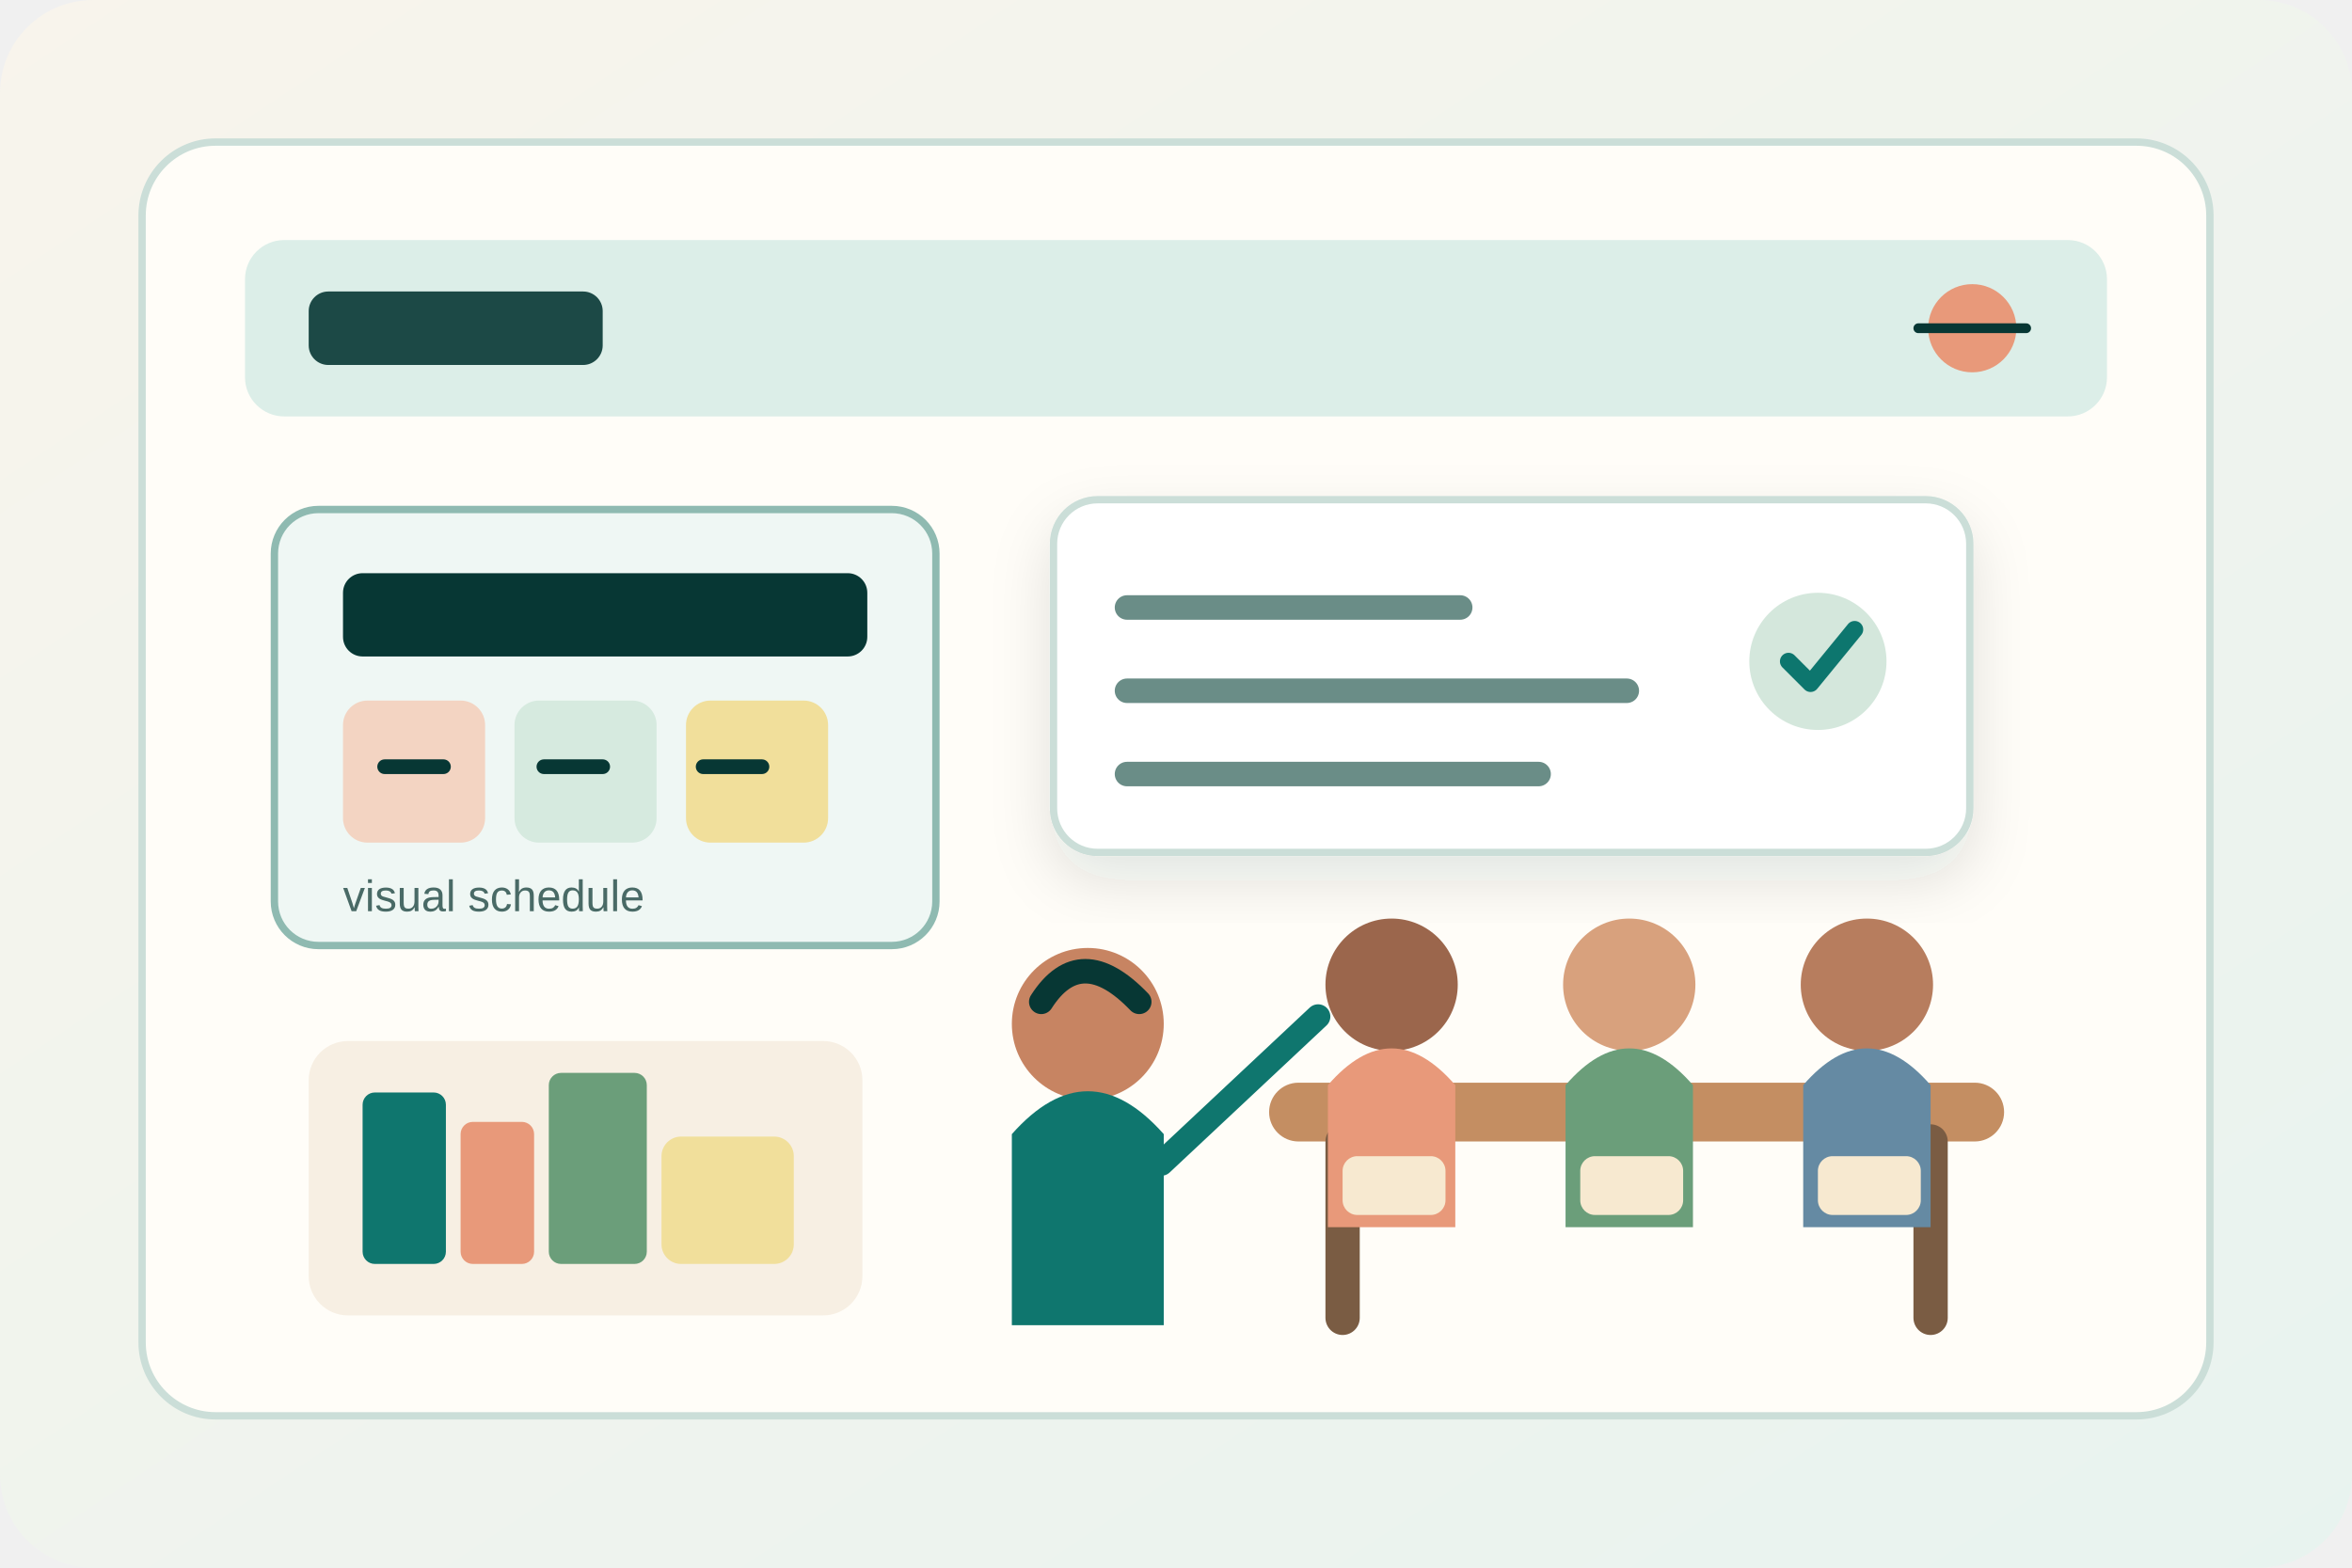
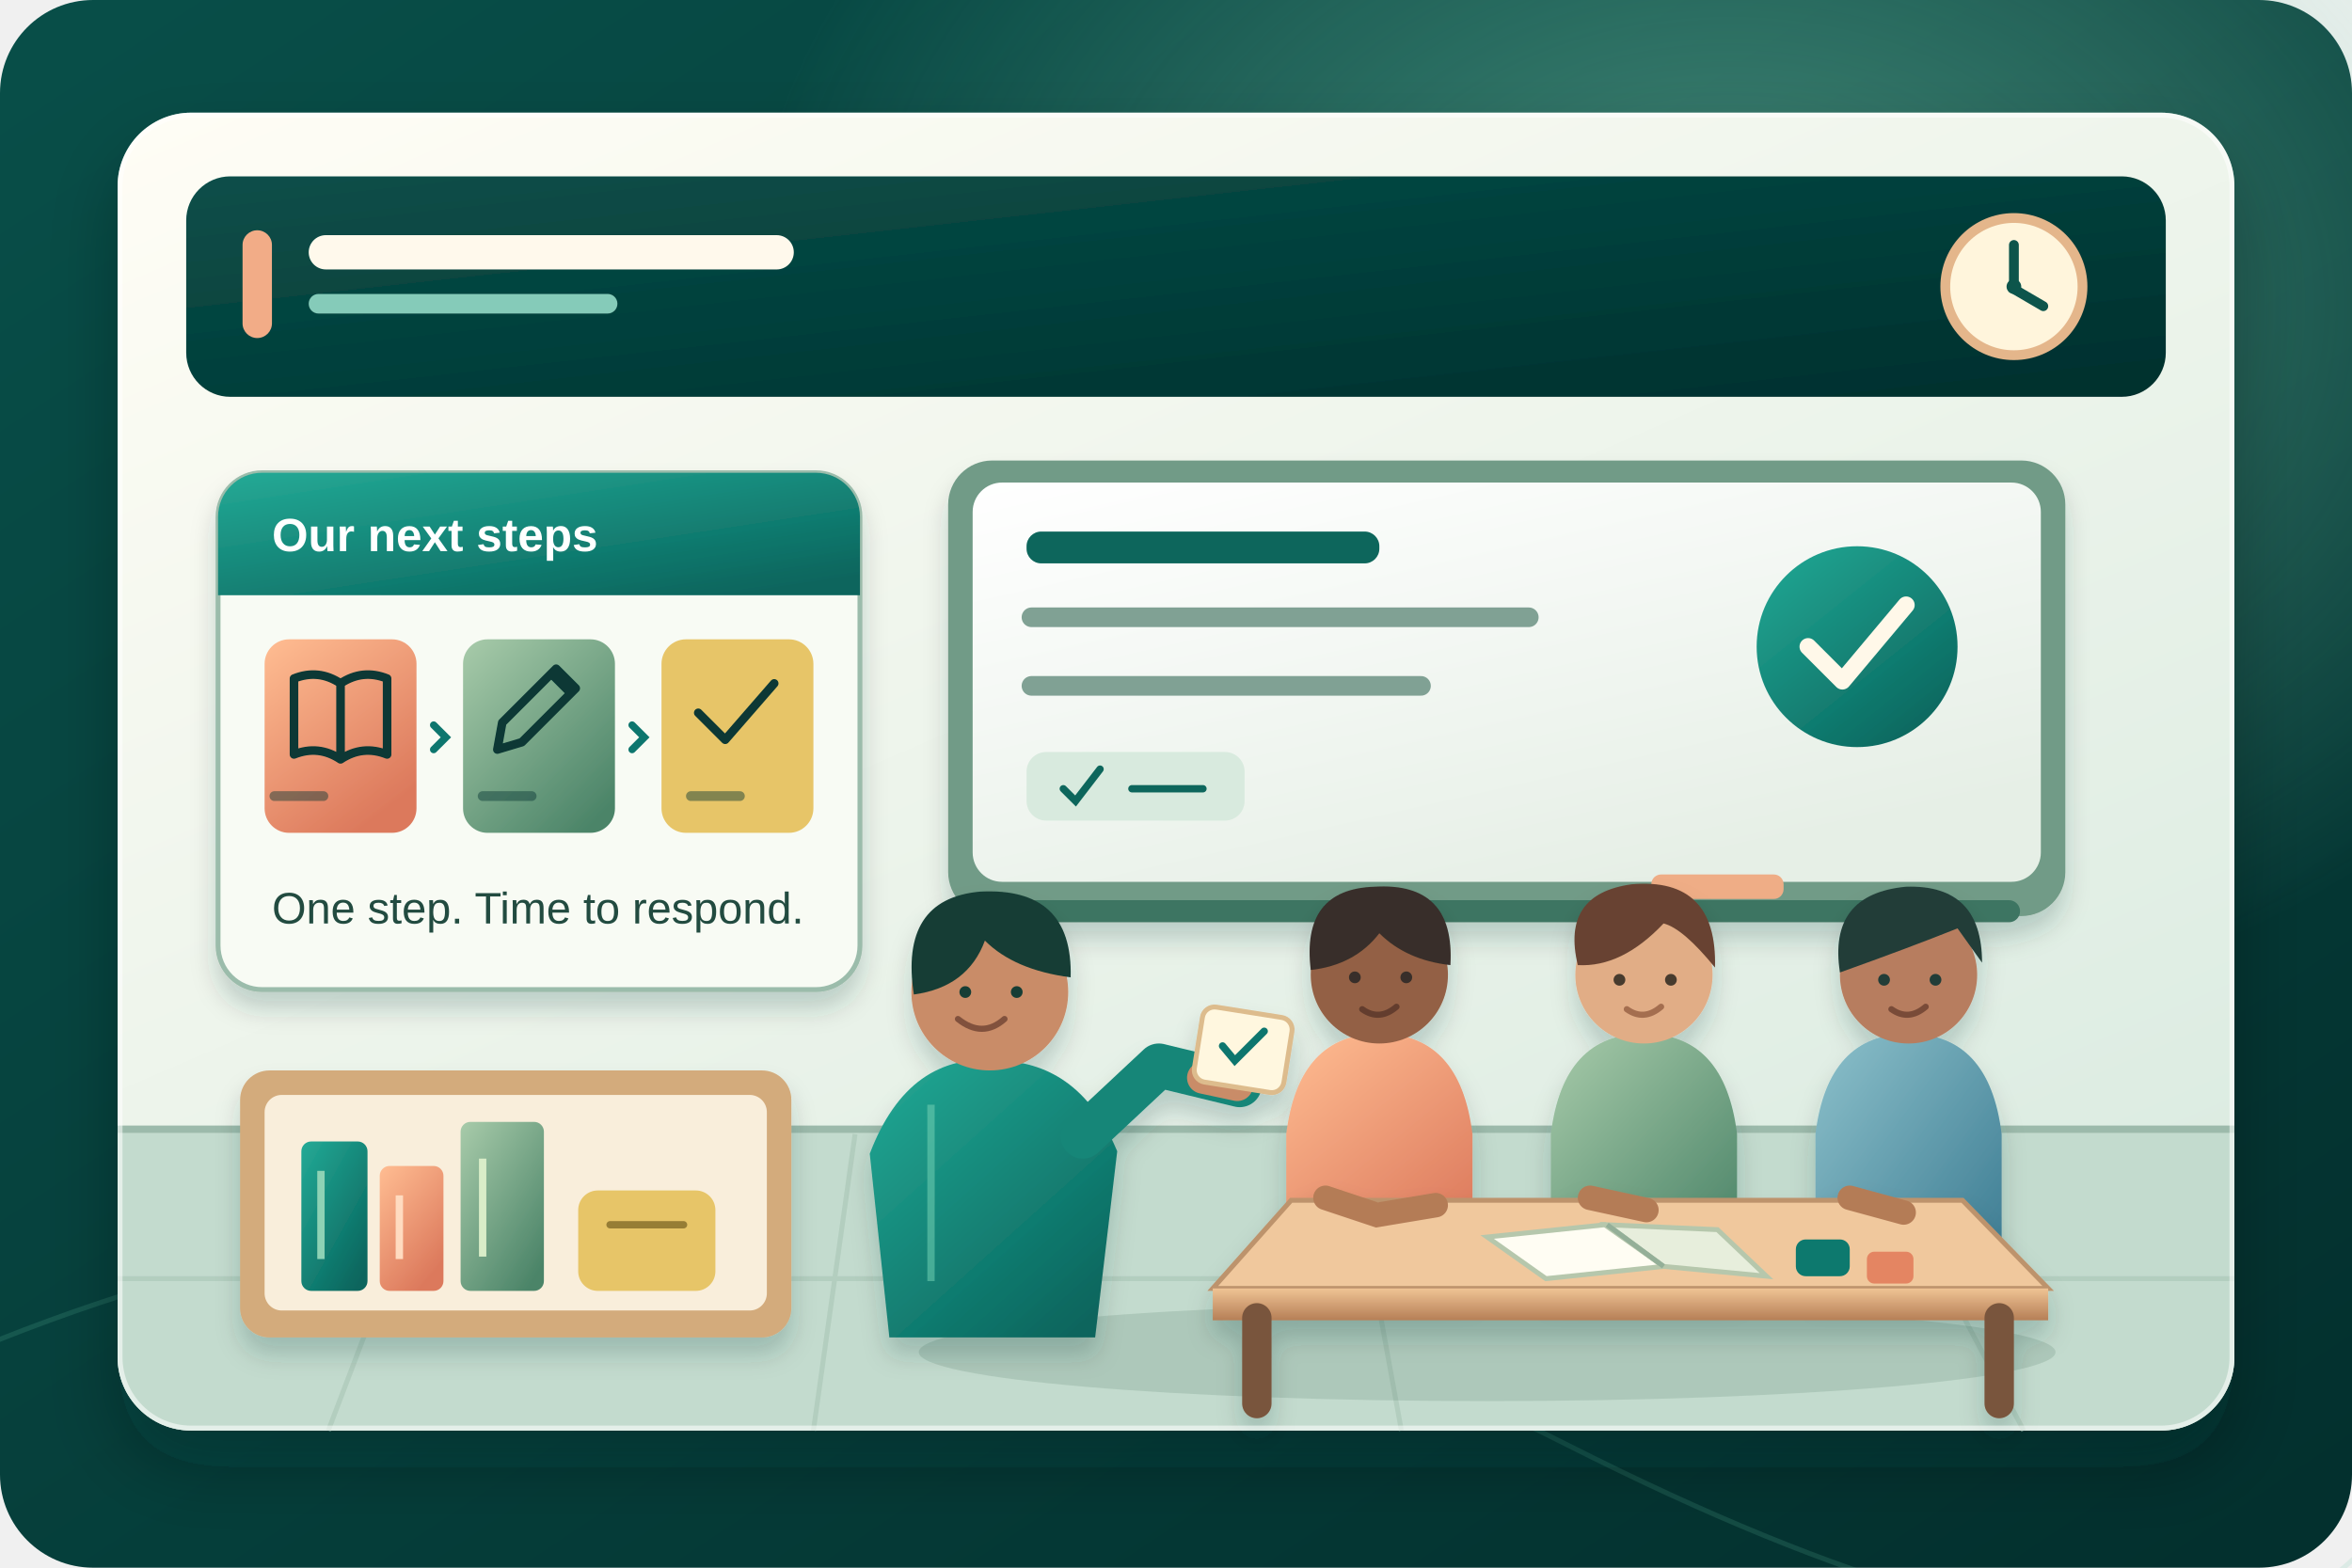
<svg xmlns="http://www.w3.org/2000/svg" viewBox="0 0 960 640" role="img" aria-labelledby="title desc">
  <defs>
-     <linearGradient id="bg" x1="0" y1="0" x2="1" y2="1">
-       <stop offset="0" stop-color="#f8f4ec" />
-       <stop offset="1" stop-color="#e8f3ef" />
+     <linearGradient id="back" x2="1" y2="1">
+       <stop stop-color="#084f49" />
+       <stop offset="1" stop-color="#032f2d" />
    </linearGradient>
-     <filter id="shadow" x="-20%" y="-20%" width="140%" height="140%">
-       <feDropShadow dx="0" dy="10" stdDeviation="12" flood-color="#073734" flood-opacity=".12" />
+     <linearGradient id="wall" x2=".7" y2="1">
+       <stop stop-color="#fffdf5" />
+       <stop offset="1" stop-color="#dcece2" />
+     </linearGradient>
+     <linearGradient id="teal" x2=".8" y2="1">
+       <stop stop-color="#24aa96" />
+       <stop offset="1" stop-color="#08655d" />
+     </linearGradient>
+     <linearGradient id="coral" x2=".6" y2="1">
+       <stop stop-color="#ffbd92" />
+       <stop offset="1" stop-color="#dc795c" />
+     </linearGradient>
+     <linearGradient id="sage" x2=".8" y2="1">
+       <stop stop-color="#a8cbaa" />
+       <stop offset="1" stop-color="#4b8468" />
+     </linearGradient>
+     <linearGradient id="blue" x2="1" y2="1">
+       <stop stop-color="#8dc1cb" />
+       <stop offset="1" stop-color="#397990" />
+     </linearGradient>
+     <linearGradient id="wood" x2="0" y2="1">
+       <stop stop-color="#efc394" />
+       <stop offset="1" stop-color="#b57f56" />
+     </linearGradient>
+     <linearGradient id="paper" x2=".6" y2="1">
+       <stop stop-color="#fff" />
+       <stop offset="1" stop-color="#e6efe6" />
+     </linearGradient>
+     <radialGradient id="light">
+       <stop stop-color="#88d7b8" stop-opacity=".48" />
+       <stop offset="1" stop-color="#88d7b8" stop-opacity="0" />
+     </radialGradient>
+     <filter id="roomShadow" x="-20%" y="-20%" width="150%" height="160%">
+       <feDropShadow dx="0" dy="15" stdDeviation="15" flood-color="#001c1a" flood-opacity=".28" />
+     </filter>
+     <filter id="lift" x="-25%" y="-25%" width="160%" height="170%">
+       <feDropShadow dx="0" dy="7" stdDeviation="5" flood-color="#073734" flood-opacity=".2" />
    </filter>
  </defs>
-   <rect width="960" height="640" rx="38" fill="url(#bg)" />
-   <rect x="58" y="58" width="844" height="520" rx="30" fill="#fffdf8" stroke="#cbded8" stroke-width="3" />
-   <rect x="100" y="98" width="760" height="72" rx="16" fill="#dceee8" />
-   <rect x="126" y="119" width="120" height="30" rx="8" fill="#073734" opacity=".9" />
-   <circle cx="805" cy="134" r="18" fill="#e8997a" />
-   <path d="M783 134h44" stroke="#073734" stroke-width="4" stroke-linecap="round" />
-   <rect x="112" y="208" width="270" height="178" rx="18" fill="#eff7f4" stroke="#8fbab1" stroke-width="3" />
-   <rect x="140" y="234" width="214" height="34" rx="8" fill="#073734" />
-   <rect x="140" y="286" width="58" height="58" rx="10" fill="#f3d4c2" />
-   <rect x="210" y="286" width="58" height="58" rx="10" fill="#d6eadf" />
-   <rect x="280" y="286" width="58" height="58" rx="10" fill="#f1df9b" />
-   <path d="M157 313h24m41 0h24m41 0h24" stroke="#073734" stroke-width="6" stroke-linecap="round" />
-   <text x="140" y="372" font-family="Arial, sans-serif" font-size="18" fill="#496a66">visual schedule</text>
-   <g filter="url(#shadow)">
-     <rect x="430" y="204" width="374" height="144" rx="18" fill="#fff" stroke="#cbded8" stroke-width="3" />
-     <path d="M460 248h136m-136 34h204m-204 34h168" stroke="#6a8d87" stroke-width="10" stroke-linecap="round" />
-     <circle cx="742" cy="270" r="28" fill="#d4e7dc" />
-     <path d="M730 270l9 9 18-22" fill="none" stroke="#0f766e" stroke-width="7" stroke-linecap="round" stroke-linejoin="round" />
+   <rect width="960" height="640" rx="38" fill="url(#back)" />
+   <ellipse cx="705" cy="125" rx="400" ry="300" fill="url(#light)" />
+   <path d="M-20 555Q300 418 640 590T1000 540" fill="none" stroke="#6bc9ad" stroke-opacity=".16" stroke-width="2" />
+   <g filter="url(#roomShadow)">
+     <rect x="48" y="46" width="864" height="538" rx="30" fill="url(#wall)" />
+     <path d="M48 461h864v93a30 30 0 0 1-30 30H78a30 30 0 0 1-30-30z" fill="#c3dbce" />
+     <path d="M48 461h864" stroke="#9cbaab" stroke-width="3" />
+     <path d="m180 463-46 121m215-121-17 121m218-121 22 121m190-121 64 121M48 522h864" stroke="#a9c5b5" stroke-width="2" opacity=".6" />
+     <rect x="76" y="72" width="808" height="90" rx="18" fill="url(#back)" />
+     <rect x="99" y="94" width="12" height="44" rx="6" fill="#f2ac87" />
+     <rect x="126" y="96" width="198" height="14" rx="7" fill="#fff9ec" />
+     <rect x="126" y="120" width="126" height="8" rx="4" fill="#85cbb9" />
+     <circle cx="822" cy="117" r="28" fill="#fff5dc" stroke="#e4b68b" stroke-width="4" />
+     <path d="M822 100v18l12 7" stroke="#0a544c" stroke-width="4" fill="none" stroke-linecap="round" />
+     <circle cx="822" cy="117" r="3" fill="#0a544c" />
  </g>
-   <g>
-     <circle cx="444" cy="418" r="31" fill="#c78462" />
-     <path d="M413 463q31-35 62 0v78h-62z" fill="#0f766e" />
-     <path d="M425 409q16-25 40 0" fill="none" stroke="#073734" stroke-width="10" stroke-linecap="round" />
-     <path d="M474 475l64-60" stroke="#0f766e" stroke-width="10" stroke-linecap="round" />
+   <g filter="url(#lift)">
+     <rect x="89" y="193" width="262" height="211" rx="18" fill="#f8fbf4" stroke="#9bbcab" stroke-width="2" />
+     <path d="M107 193h226a18 18 0 0 1 18 18v32H89v-32a18 18 0 0 1 18-18z" fill="url(#teal)" />
+     <text x="111" y="225" font-family="Arial,sans-serif" font-size="19" font-weight="700" fill="#fff">Our next steps</text>
+     <rect x="108" y="261" width="62" height="79" rx="10" fill="url(#coral)" />
+     <rect x="189" y="261" width="62" height="79" rx="10" fill="url(#sage)" />
+     <rect x="270" y="261" width="62" height="79" rx="10" fill="#e7c568" />
+     <g stroke="#073734" stroke-width="3.5" fill="none" stroke-linecap="round" stroke-linejoin="round">
+       <path d="M120 277q10-4 19 2 9-6 19-2v31q-10-4-19 2-9-6-19-2zM139 279v31" />
+       <path d="m203 306 2-11 22-22 8 8-22 22-10 3m22-31 8 8" />
+       <path d="m285 291 11 11 20-23" />
+     </g>
+     <path d="M112 325h20m65 0h20m65 0h20" stroke="#073734" stroke-opacity=".45" stroke-width="4" stroke-linecap="round" />
+     <path d="m177 296 5 5-5 5m81-10 5 5-5 5" stroke="#0f766e" stroke-width="3" fill="none" stroke-linecap="round" />
+     <text x="111" y="377" font-family="Arial,sans-serif" font-size="18" fill="#214b40">One step. Time to respond.</text>
  </g>
-   <g>
-     <rect x="518" y="442" width="300" height="24" rx="12" fill="#c48e62" />
-     <path d="M548 466v72m240-72v72" stroke="#7a5c43" stroke-width="14" stroke-linecap="round" />
+   <g filter="url(#lift)">
+     <rect x="387" y="188" width="456" height="186" rx="18" fill="#719b87" />
+     <rect x="397" y="197" width="436" height="163" rx="12" fill="url(#paper)" />
+     <rect x="419" y="217" width="144" height="13" rx="6" fill="#0d665b" />
+     <path d="M421 252h203m-203 28h159" stroke="#80a194" stroke-width="8" stroke-linecap="round" />
+     <rect x="419" y="307" width="89" height="28" rx="8" fill="#d8eade" />
+     <path d="m434 322 5 5 10-13m13 8h29" stroke="#0d665b" stroke-width="3" stroke-linecap="round" fill="none" />
+     <circle cx="758" cy="264" r="41" fill="url(#teal)" />
+     <path d="m738 264 14 14 26-31" fill="none" stroke="#fff8e9" stroke-width="7" stroke-linecap="round" stroke-linejoin="round" />
+     <path d="M409 372h411" stroke="#3d7462" stroke-width="9" stroke-linecap="round" />
+     <rect x="674" y="357" width="54" height="10" rx="4" fill="#efad86" />
  </g>
-   <g>
-     <circle cx="568" cy="402" r="27" fill="#9b664c" />
-     <path d="M542 443q26-30 52 0v58h-52z" fill="#e8997a" />
-     <rect x="548" y="472" width="42" height="24" rx="6" fill="#f7e9d0" />
+   <ellipse cx="607" cy="552" rx="232" ry="20" fill="#426d57" opacity=".17" />
+   <g filter="url(#lift)">
+     <path d="M355 471q16-42 53-38 33 1 48 37l-9 76h-84z" fill="url(#teal)" />
+     <path d="M380 451v72" stroke="#71d0b3" stroke-width="3" opacity=".55" />
+     <circle cx="404" cy="405" r="32" fill="#c98c67" />
+     <path d="M373 406q-6-39 27-42 38-2 37 35-23-3-35-15-7 19-29 22" fill="#173e35" />
+     <path d="M391 416q10 8 19 0" stroke="#81513d" stroke-width="2.5" fill="none" stroke-linecap="round" />
+     <circle cx="394" cy="405" r="2.4" fill="#173e35" />
+     <circle cx="415" cy="405" r="2.4" fill="#173e35" />
+     <path d="m442 464 31-29 33 8" fill="none" stroke="#158678" stroke-width="18" stroke-linecap="round" stroke-linejoin="round" />
+     <path d="m491 440 14 3" stroke="#c98c67" stroke-width="13" stroke-linecap="round" />
+     <rect x="489" y="413" width="37" height="31" rx="5" fill="#fff7df" stroke="#ddbc8d" stroke-width="2" transform="rotate(9 507 428)" />
+     <path d="m499 427 5 6 12-12" fill="none" stroke="#0f766e" stroke-width="3" stroke-linecap="round" />
  </g>
-   <g>
-     <circle cx="665" cy="402" r="27" fill="#d8a17d" />
-     <path d="M639 443q26-30 52 0v58h-52z" fill="#6b9e7a" />
-     <rect x="645" y="472" width="42" height="24" rx="6" fill="#f7e9d0" />
+   <g filter="url(#lift)">
+     <path d="M525 463q5-41 38-41t38 41v62h-76z" fill="url(#coral)" />
+     <circle cx="563" cy="398" r="28" fill="#936044" />
+     <path d="M535 396q-4-33 26-34 33-2 31 32-18-2-29-13-10 13-28 15" fill="#382f29" />
+     <circle cx="553" cy="399" r="2.4" fill="#382f29" />
+     <circle cx="574" cy="399" r="2.4" fill="#382f29" />
+     <path d="M556 412q7 5 14-1" stroke="#633d2e" stroke-width="2.5" fill="none" stroke-linecap="round" />
+     <path d="M633 463q5-41 38-41t38 41v62h-76z" fill="url(#sage)" />
+     <circle cx="671" cy="398" r="28" fill="#e1ad86" />
+     <path d="M644 394q-7-29 22-33 35-3 34 34-13-16-21-18-17 18-35 17" fill="#674331" />
+     <circle cx="661" cy="400" r="2.4" fill="#473a2d" />
+     <circle cx="682" cy="400" r="2.4" fill="#473a2d" />
+     <path d="M664 412q7 5 14-1" stroke="#a46e50" stroke-width="2.5" fill="none" stroke-linecap="round" />
+     <path d="M741 463q5-41 38-41t38 41v62h-76z" fill="url(#blue)" />
+     <circle cx="779" cy="398" r="28" fill="#b77d5e" />
+     <path d="M751 397q-5-32 27-35 31-1 31 31l-10-14q-20 8-48 18" fill="#203d39" />
+     <circle cx="769" cy="400" r="2.4" fill="#203d39" />
+     <circle cx="790" cy="400" r="2.4" fill="#203d39" />
+     <path d="M772 412q7 5 14-1" stroke="#794b39" stroke-width="2.5" fill="none" stroke-linecap="round" />
  </g>
-   <g>
-     <circle cx="762" cy="402" r="27" fill="#b77d5e" />
-     <path d="M736 443q26-30 52 0v58h-52z" fill="#658aa3" />
-     <rect x="742" y="472" width="42" height="24" rx="6" fill="#f7e9d0" />
+   <g filter="url(#lift)">
+     <path d="M527 490h274l35 36H495z" fill="#f0c89d" stroke="#bd936c" stroke-width="2" />
+     <path d="M495 526h341v13H495z" fill="url(#wood)" />
+     <path d="M513 538v35m303-35v35" stroke="#79553d" stroke-width="12" stroke-linecap="round" />
+     <path d="m607 505 48-5 24 17-48 5z" fill="#fffdf3" stroke="#b6c7ac" stroke-width="2" />
+     <path d="m656 500 45 2 20 19-42-4z" fill="#e7eedc" stroke="#b6c7ac" stroke-width="2" />
+     <path d="m656 500 23 17" stroke="#94af98" stroke-width="2" />
+     <path d="m541 489 21 7 24-4m63-3 23 5m83-5 22 6" stroke="#b47c57" stroke-width="10" fill="none" stroke-linecap="round" />
+     <rect x="733" y="506" width="22" height="15" rx="4" fill="#08796e" />
+     <rect x="762" y="511" width="19" height="13" rx="3" fill="#e48562" />
  </g>
-   <g>
-     <rect x="126" y="425" width="226" height="112" rx="16" fill="#f7efe3" />
-     <rect x="148" y="446" width="34" height="70" rx="5" fill="#0f766e" />
-     <rect x="188" y="458" width="30" height="58" rx="5" fill="#e8997a" />
-     <rect x="224" y="438" width="40" height="78" rx="5" fill="#6b9e7a" />
-     <rect x="270" y="464" width="54" height="52" rx="8" fill="#f1df9b" />
+   <g filter="url(#lift)">
+     <rect x="98" y="437" width="225" height="109" rx="12" fill="#d3ab7c" />
+     <rect x="108" y="447" width="205" height="88" rx="7" fill="#f9eedb" />
+     <rect x="123" y="466" width="27" height="61" rx="4" fill="url(#teal)" />
+     <path d="M131 478v36" stroke="#8ed2b5" stroke-width="3" />
+     <rect x="155" y="476" width="26" height="51" rx="4" fill="url(#coral)" />
+     <path d="M163 488v26" stroke="#ffdbc0" stroke-width="3" />
+     <rect x="188" y="458" width="34" height="69" rx="4" fill="url(#sage)" />
+     <path d="M197 473v40" stroke="#d9edc8" stroke-width="3" />
+     <rect x="236" y="486" width="56" height="41" rx="8" fill="#e7c568" />
+     <path d="M249 500h30" stroke="#967d36" stroke-width="3" stroke-linecap="round" />
  </g>
+   <rect x="49" y="47" width="862" height="536" rx="29" fill="none" stroke="#fff" stroke-opacity=".55" stroke-width="2" />
</svg>
